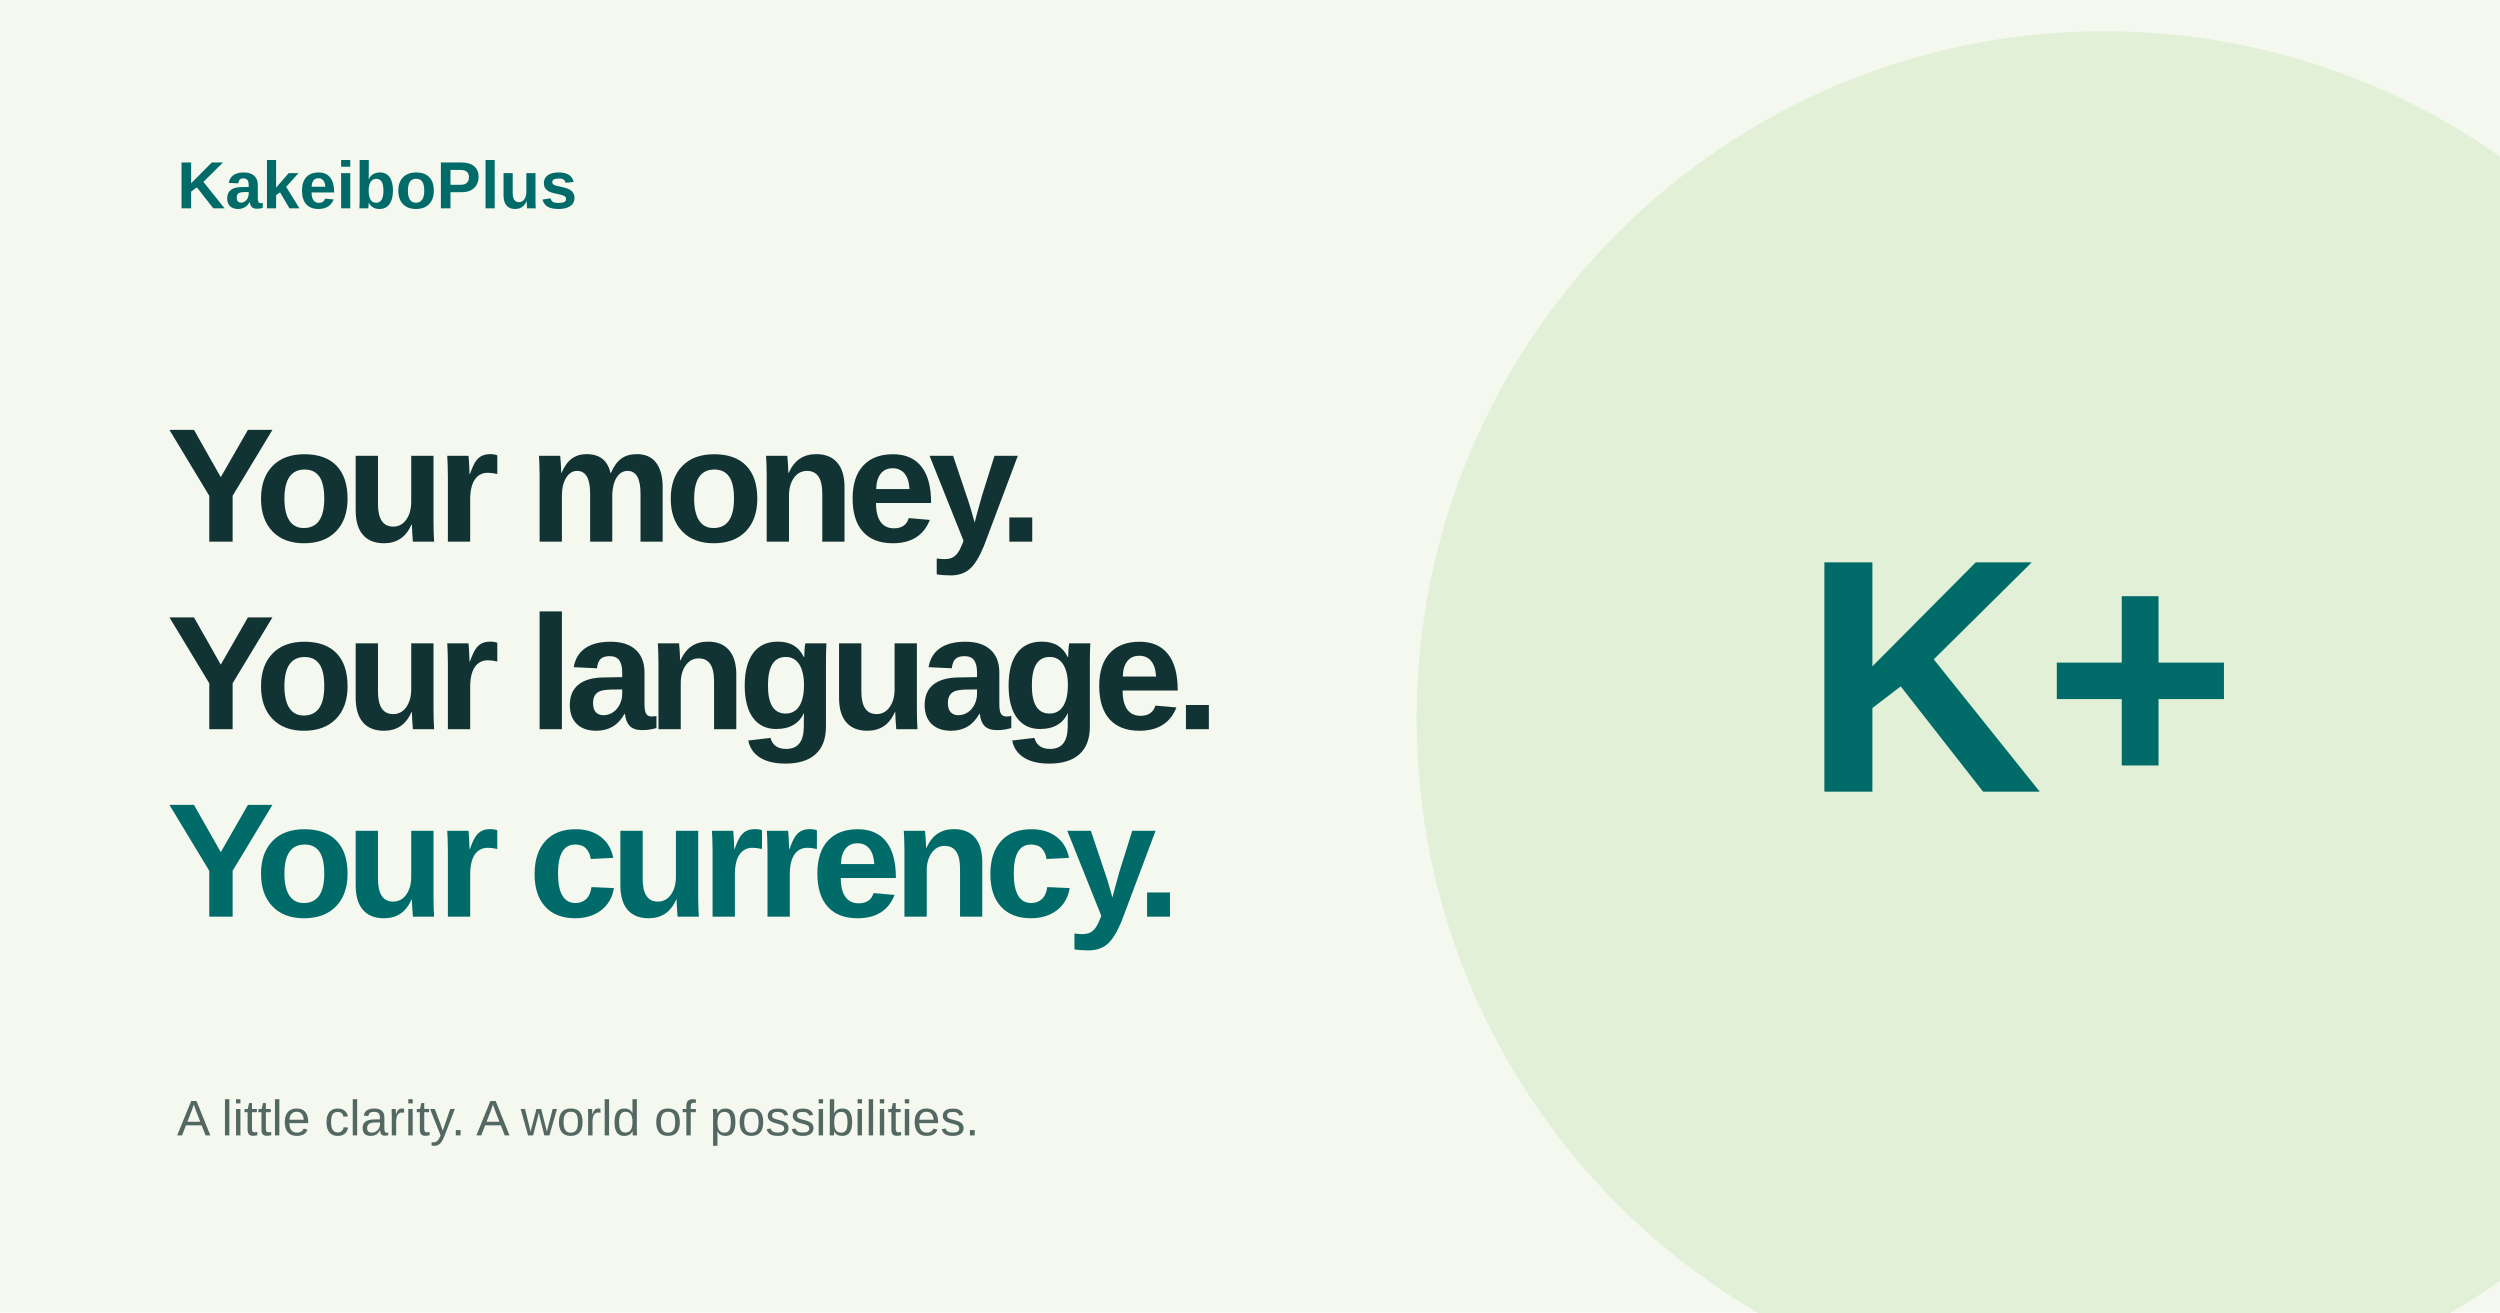
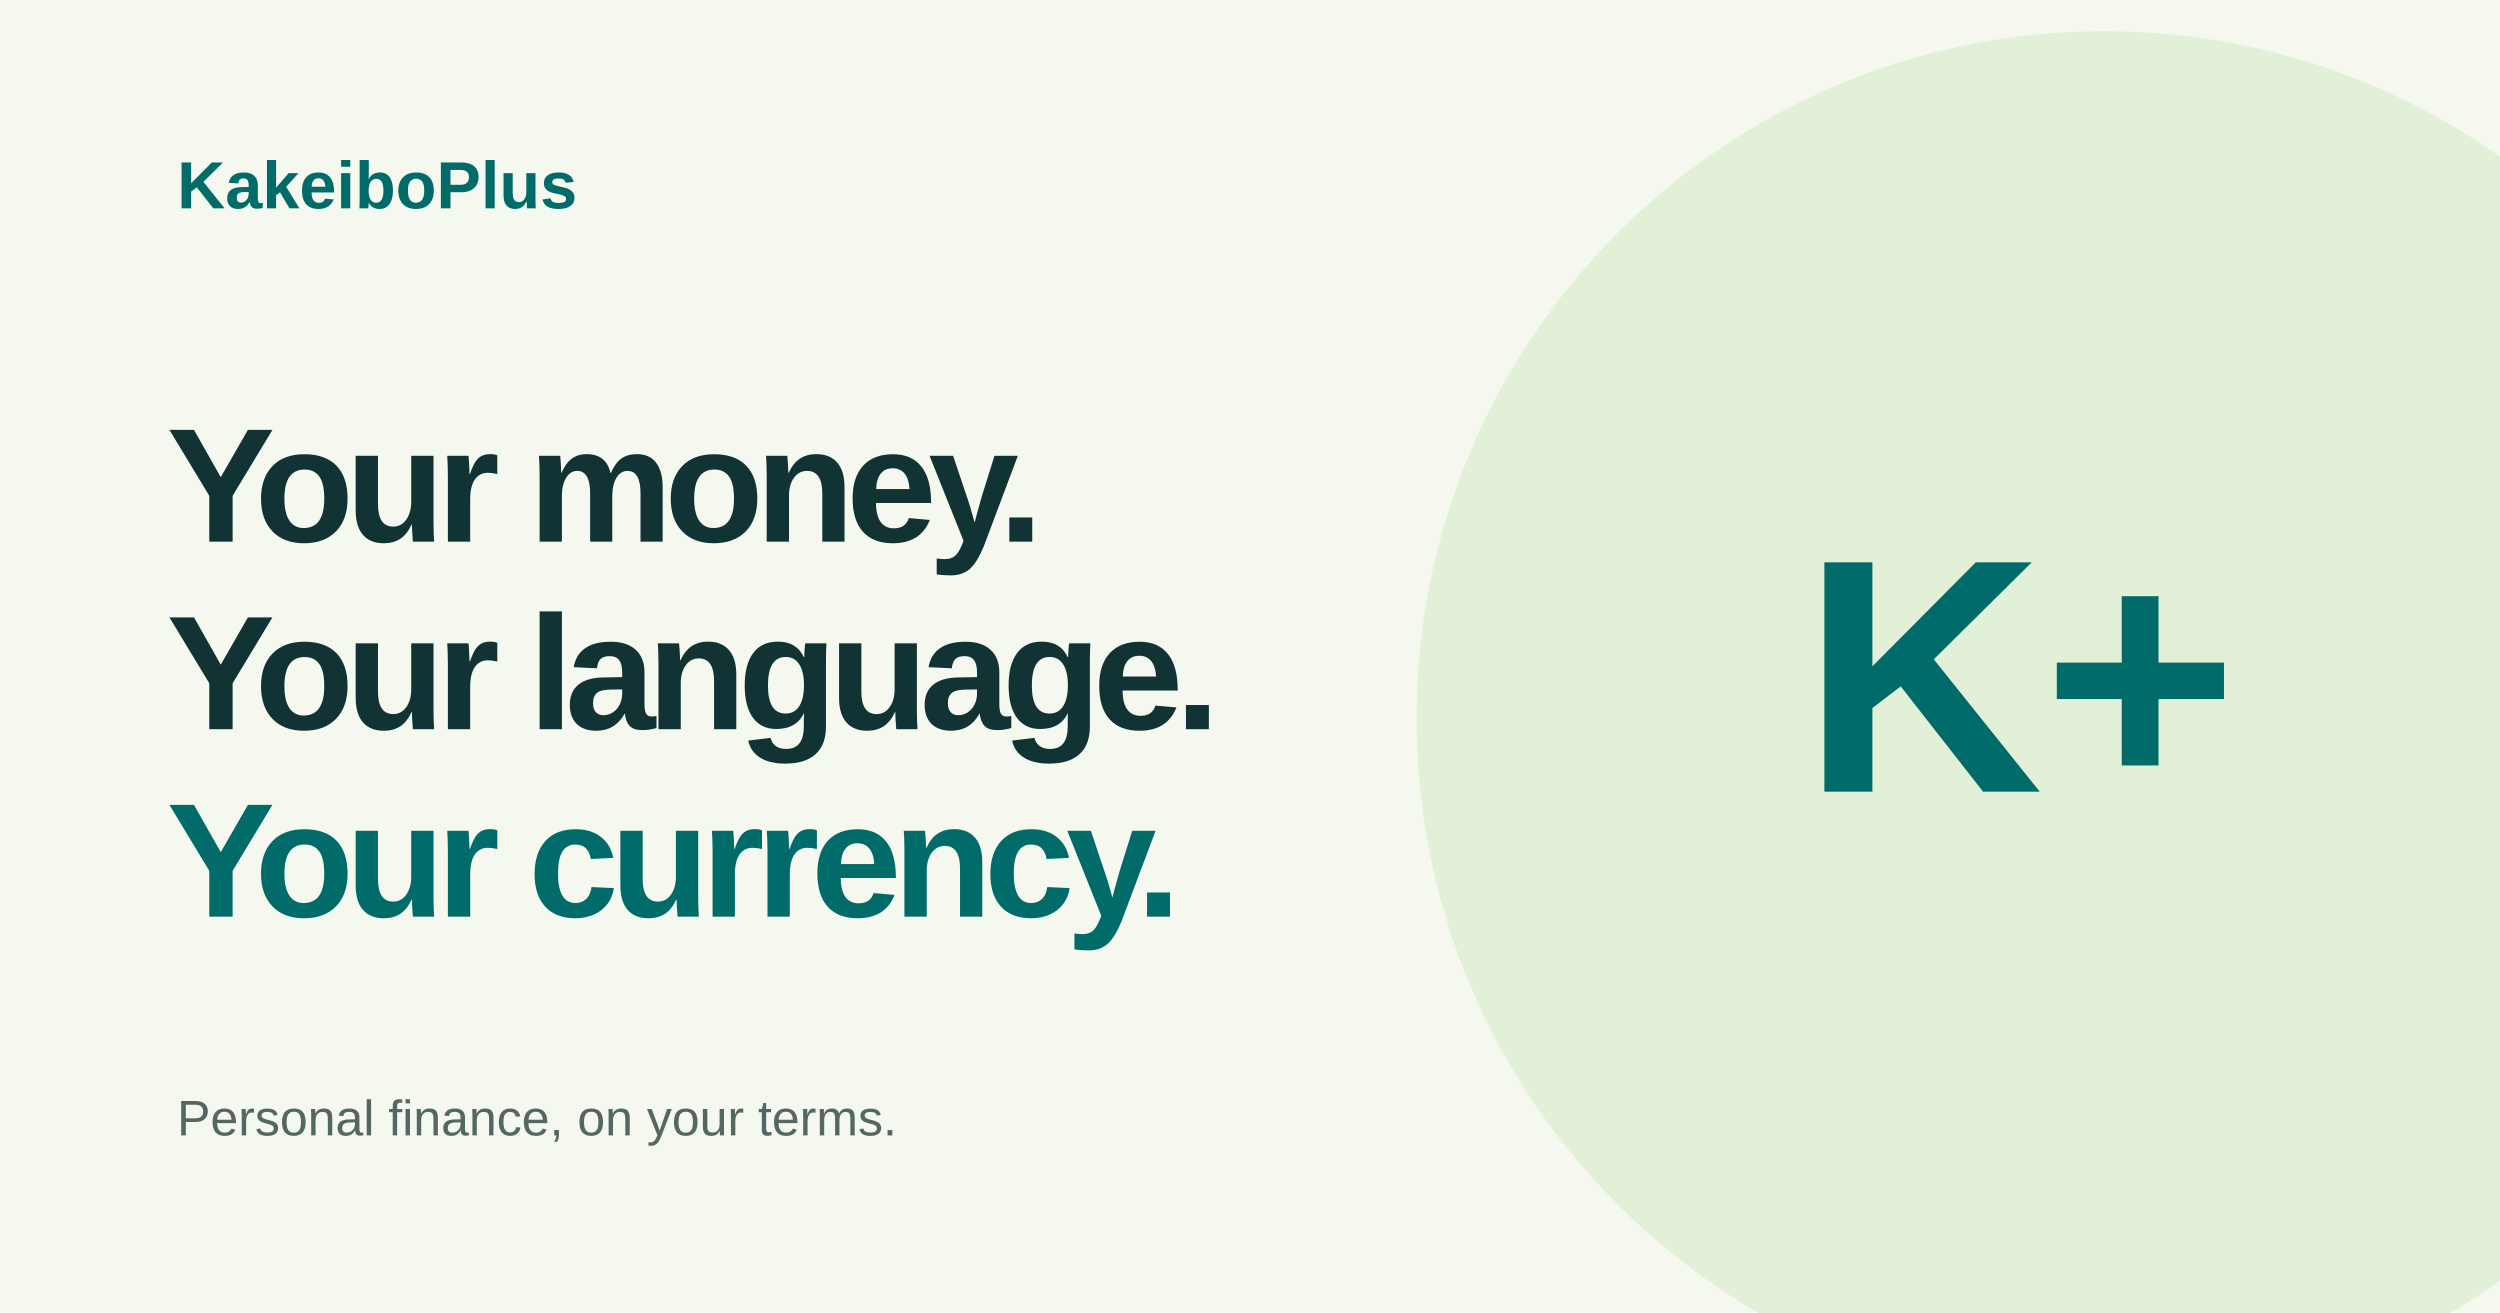
<svg xmlns="http://www.w3.org/2000/svg" width="1200" height="630" viewBox="0 0 1200 630">
  <rect width="1200" height="630" fill="#F5F8EE" />
  <circle cx="1010" cy="345" r="330" fill="#E1F0D6" />
  <text x="85" y="100" font-family="Arial,sans-serif" font-size="32" font-weight="700" fill="#006B68">KakeiboPlus</text>
  <g font-family="Arial,sans-serif" font-size="78" font-weight="700" letter-spacing="-4">
    <text x="80" y="260" fill="#123333">Your money.</text>
    <text x="80" y="350" fill="#123333">Your language.</text>
    <text x="80" y="440" fill="#006B68">Your currency.</text>
  </g>
-   <text x="85" y="545" font-family="Arial,sans-serif" font-size="24" fill="#536862">A little clarity. A world of possibilities.</text>
+   <text x="85" y="545" font-family="Arial,sans-serif" font-size="24" fill="#536862">Personal finance, on your terms.</text>
  <text x="865" y="380" font-family="Arial,sans-serif" font-size="160" font-weight="700" fill="#006B68">K+</text>
</svg>
